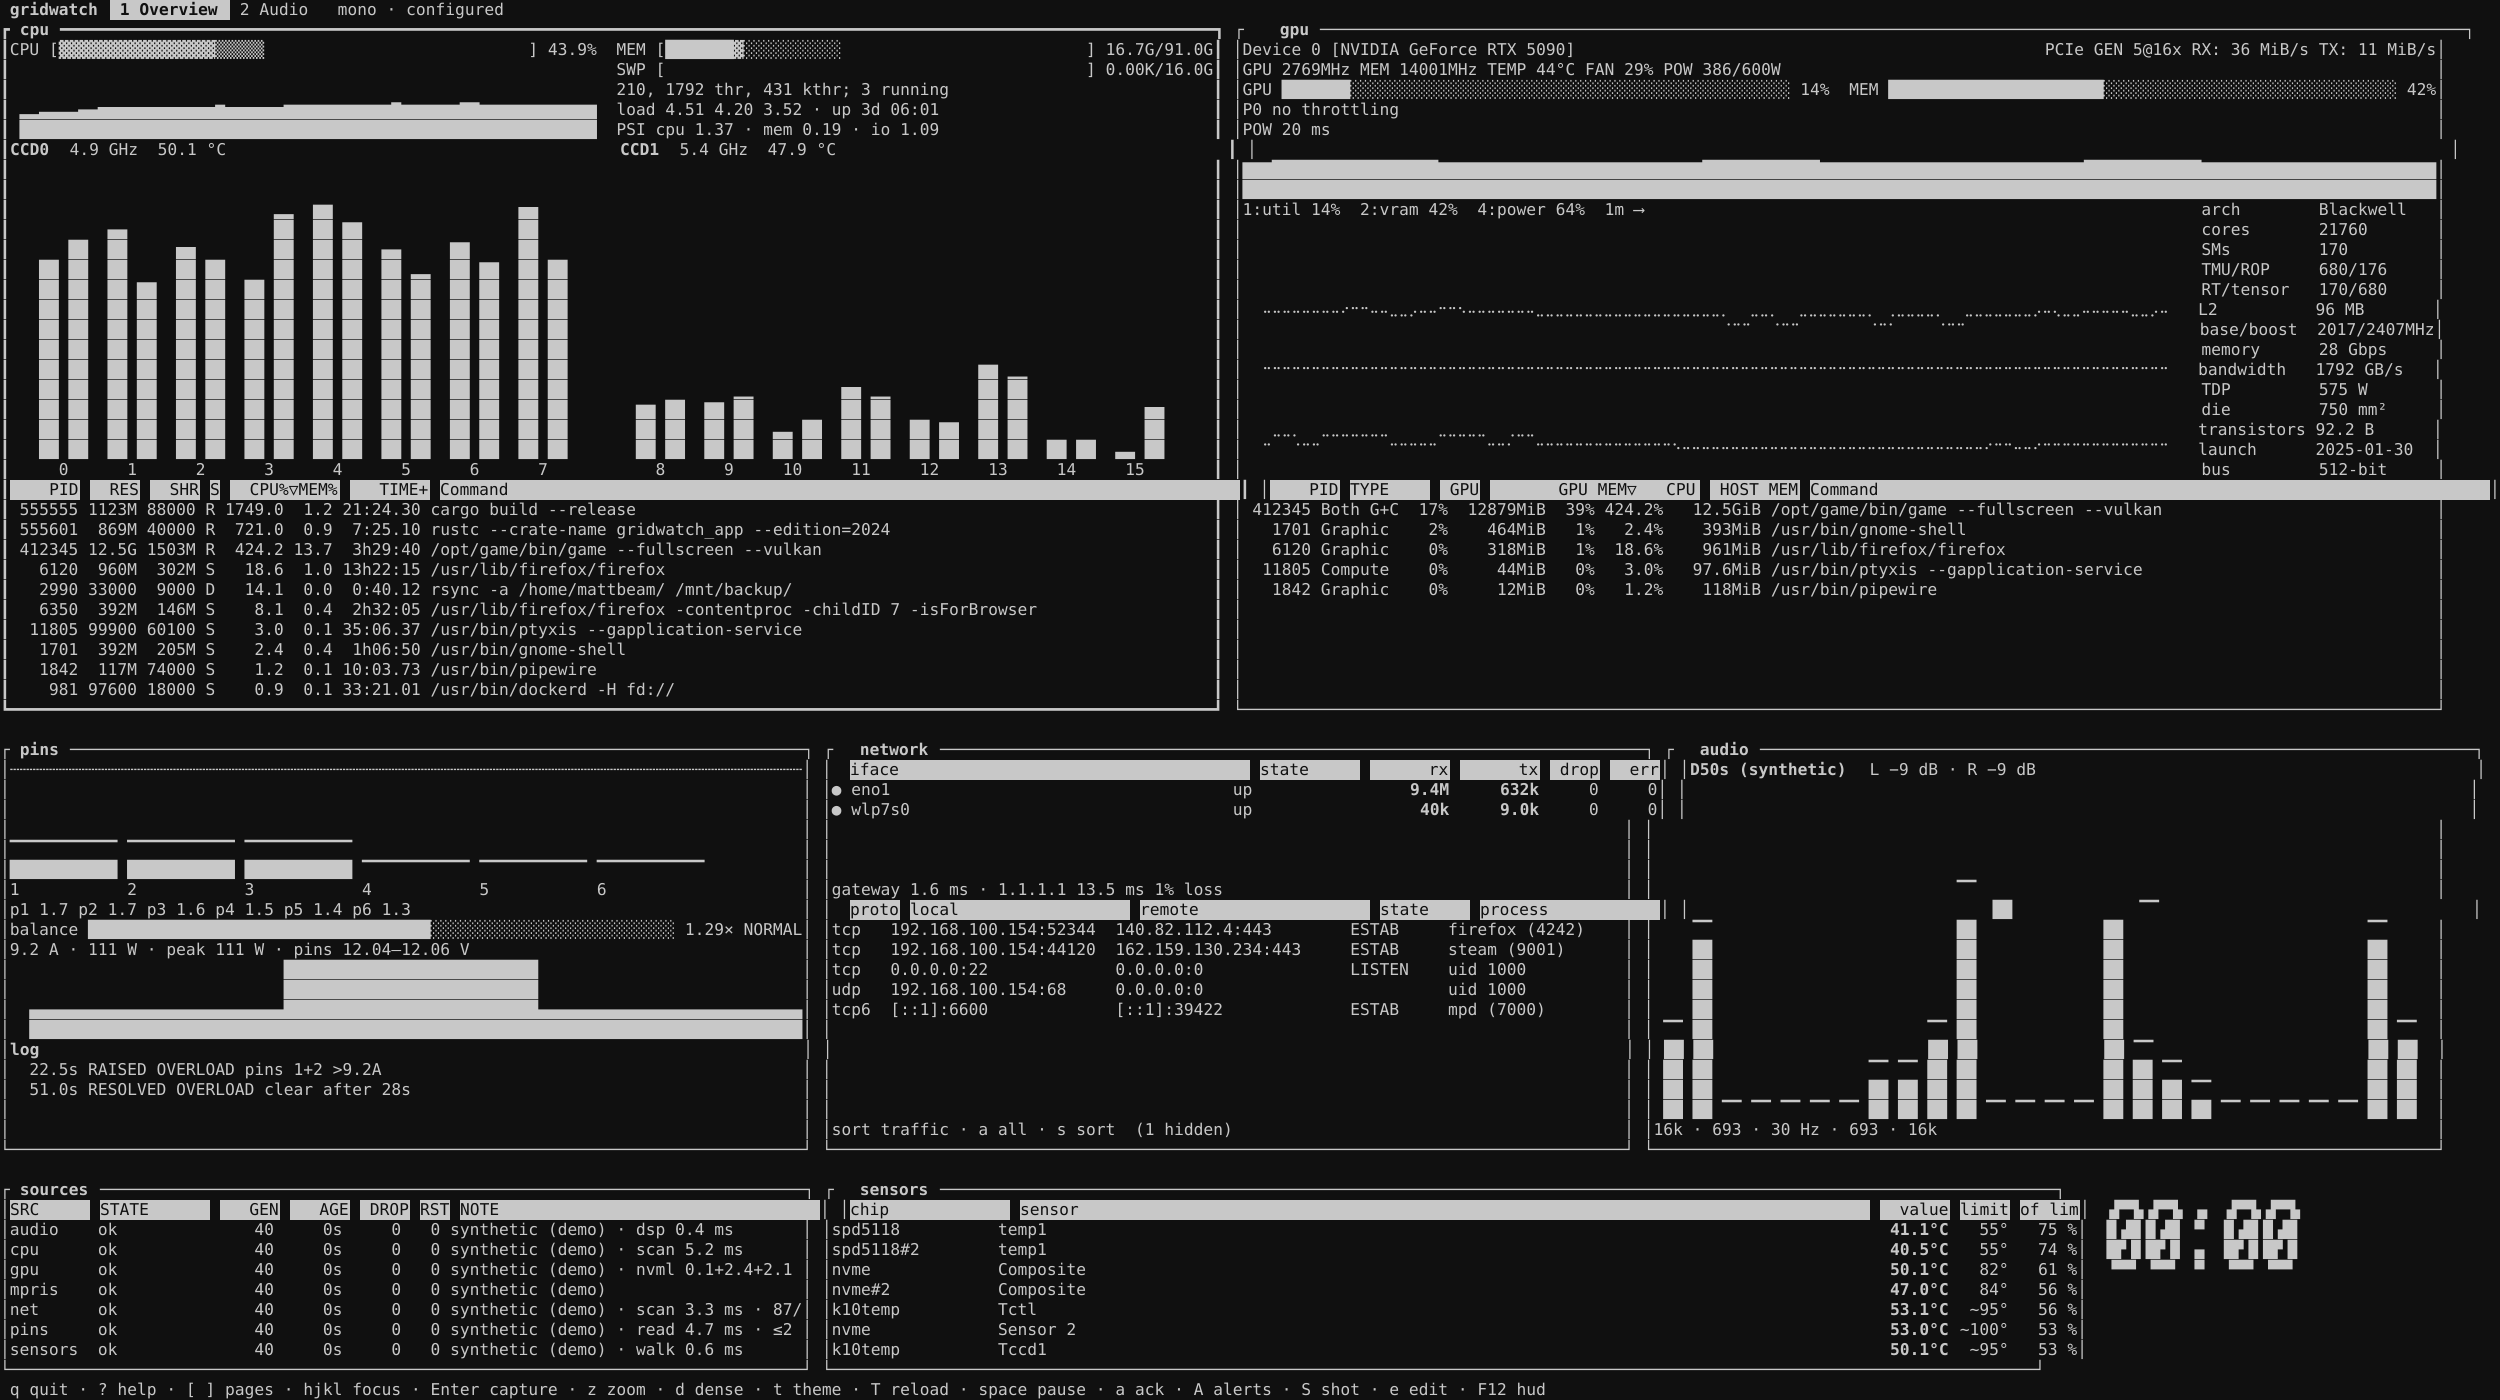
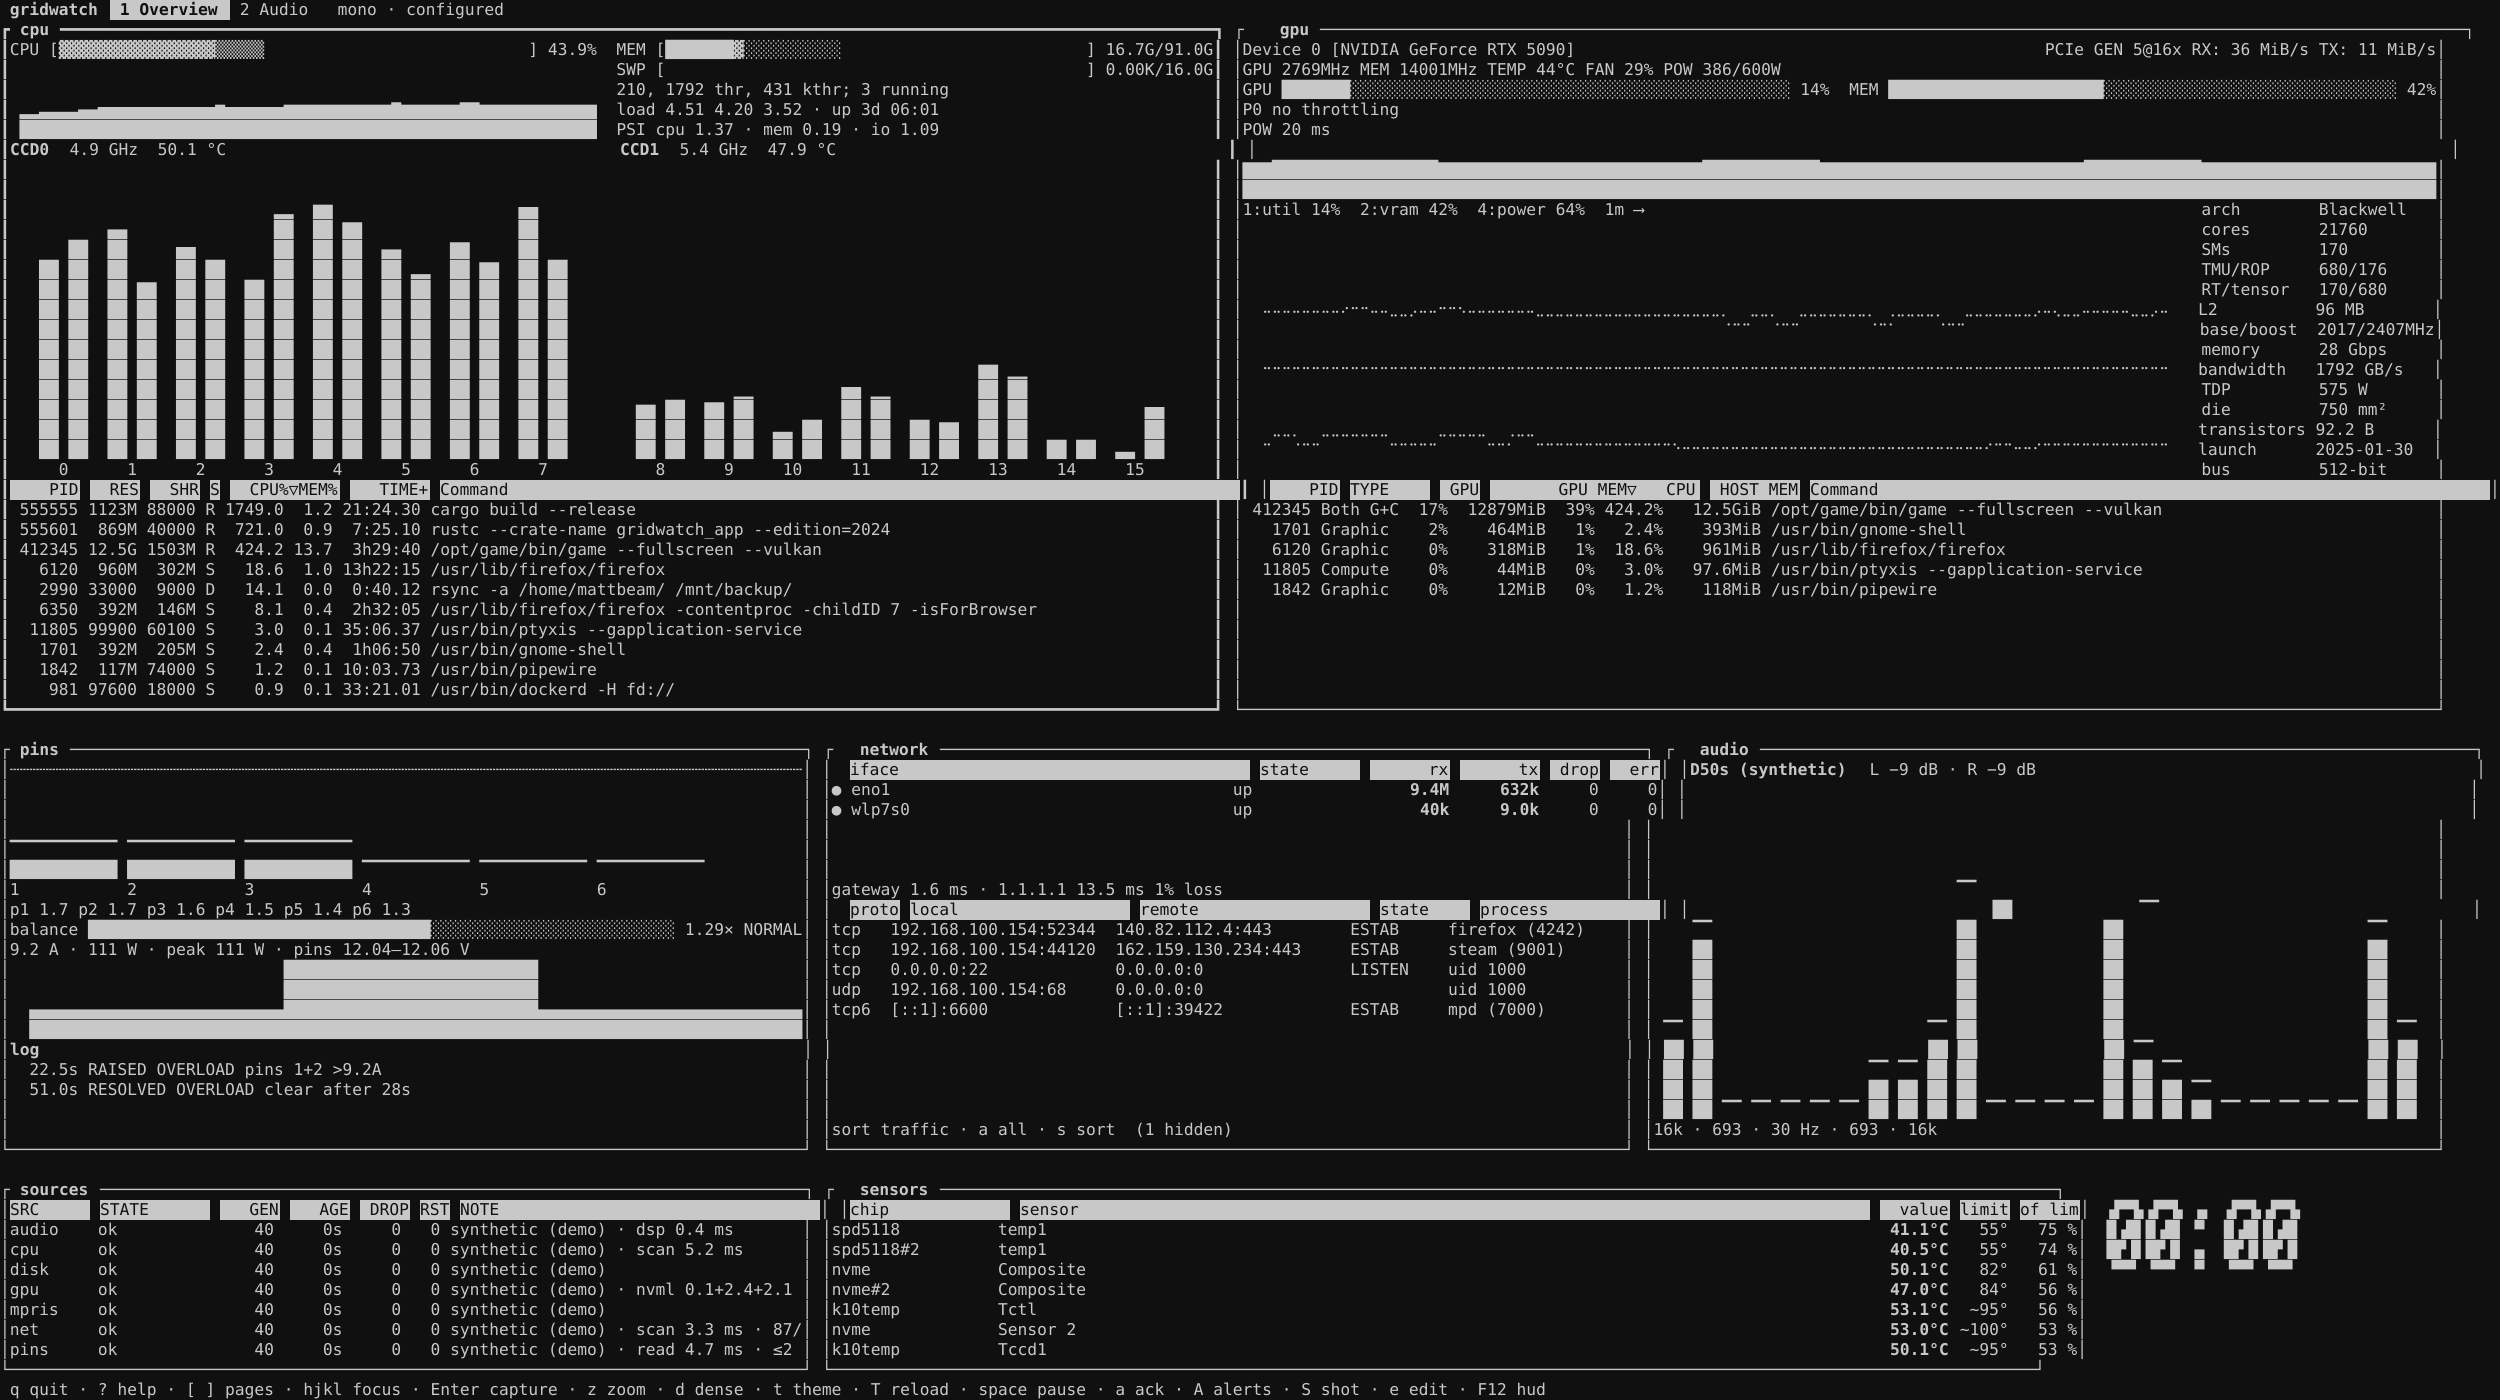
<svg xmlns="http://www.w3.org/2000/svg" width="2000" height="1120" viewBox="0 0 2000 1120" font-family="DejaVu Sans Mono, Menlo, Consolas, monospace" font-size="13">
  <rect width="2000" height="1120" fill="#101010" />
  <rect x="88" y="0" width="96" height="16" fill="#c8c8c8" />
  <rect x="8" y="384" width="56" height="16" fill="#c8c8c8" />
  <rect x="72" y="384" width="40" height="16" fill="#c8c8c8" />
  <rect x="120" y="384" width="40" height="16" fill="#c8c8c8" />
  <rect x="168" y="384" width="8" height="16" fill="#c8c8c8" />
  <rect x="184" y="384" width="88" height="16" fill="#c8c8c8" />
  <rect x="280" y="384" width="64" height="16" fill="#c8c8c8" />
  <rect x="352" y="384" width="640" height="16" fill="#c8c8c8" />
  <rect x="1016" y="384" width="56" height="16" fill="#c8c8c8" />
  <rect x="1080" y="384" width="64" height="16" fill="#c8c8c8" />
  <rect x="1152" y="384" width="32" height="16" fill="#c8c8c8" />
  <rect x="1192" y="384" width="168" height="16" fill="#c8c8c8" />
  <rect x="1368" y="384" width="72" height="16" fill="#c8c8c8" />
  <rect x="1448" y="384" width="544" height="16" fill="#c8c8c8" />
  <rect x="680" y="608" width="320" height="16" fill="#c8c8c8" />
  <rect x="1008" y="608" width="80" height="16" fill="#c8c8c8" />
  <rect x="1096" y="608" width="64" height="16" fill="#c8c8c8" />
  <rect x="1168" y="608" width="64" height="16" fill="#c8c8c8" />
  <rect x="1240" y="608" width="40" height="16" fill="#c8c8c8" />
  <rect x="1288" y="608" width="40" height="16" fill="#c8c8c8" />
  <rect x="680" y="720" width="40" height="16" fill="#c8c8c8" />
  <rect x="728" y="720" width="176" height="16" fill="#c8c8c8" />
  <rect x="912" y="720" width="184" height="16" fill="#c8c8c8" />
  <rect x="1104" y="720" width="72" height="16" fill="#c8c8c8" />
  <rect x="1184" y="720" width="144" height="16" fill="#c8c8c8" />
  <rect x="8" y="960" width="64" height="16" fill="#c8c8c8" />
  <rect x="80" y="960" width="88" height="16" fill="#c8c8c8" />
  <rect x="176" y="960" width="48" height="16" fill="#c8c8c8" />
  <rect x="232" y="960" width="48" height="16" fill="#c8c8c8" />
  <rect x="288" y="960" width="40" height="16" fill="#c8c8c8" />
  <rect x="336" y="960" width="24" height="16" fill="#c8c8c8" />
  <rect x="368" y="960" width="288" height="16" fill="#c8c8c8" />
  <rect x="680" y="960" width="128" height="16" fill="#c8c8c8" />
  <rect x="816" y="960" width="680" height="16" fill="#c8c8c8" />
  <rect x="1504" y="960" width="56" height="16" fill="#c8c8c8" />
  <rect x="1568" y="960" width="40" height="16" fill="#c8c8c8" />
  <rect x="1616" y="960" width="48" height="16" fill="#c8c8c8" />
  <text x="0" y="12" fill="#c8c8c8" font-weight="bold" textLength="88" lengthAdjust="spacingAndGlyphs" xml:space="preserve"> gridwatch </text>
  <text x="88" y="12" fill="#101010" font-weight="bold" textLength="96" lengthAdjust="spacingAndGlyphs" xml:space="preserve"> 1 Overview </text>
  <text x="184" y="12" fill="#c8c8c8" textLength="1816" lengthAdjust="spacingAndGlyphs" xml:space="preserve"> 2 Audio   mono · configured                                                                                                                                                                                                       </text>
  <text x="0" y="28" fill="#c8c8c8" textLength="8" lengthAdjust="spacingAndGlyphs" xml:space="preserve">┏</text>
  <text x="8" y="28" fill="#c8c8c8" font-weight="bold" textLength="40" lengthAdjust="spacingAndGlyphs" xml:space="preserve"> cpu </text>
  <text x="48" y="28" fill="#c8c8c8" textLength="968" lengthAdjust="spacingAndGlyphs" xml:space="preserve">━━━━━━━━━━━━━━━━━━━━━━━━━━━━━━━━━━━━━━━━━━━━━━━━━━━━━━━━━━━━━━━━━━━━━━━━━━━━━━━━━━━━━━━━━━━━━━━━━━━━━━━━━━━━━━━━━━━━━━┓ ┌</text>
  <text x="1016" y="28" fill="#c8c8c8" font-weight="bold" textLength="40" lengthAdjust="spacingAndGlyphs" xml:space="preserve"> gpu </text>
  <text x="1056" y="28" fill="#c8c8c8" textLength="944" lengthAdjust="spacingAndGlyphs" xml:space="preserve">─────────────────────────────────────────────────────────────────────────────────────────────────────────────────────┐</text>
  <text x="0" y="44" fill="#c8c8c8" textLength="2000" lengthAdjust="spacingAndGlyphs" xml:space="preserve">┃CPU [▓▓▓▓▓▓▓▓▓▓▓▓▓▓▓▓▒▒▒▒▒                           ] 43.9%  MEM [███████▓░░░░░░░░░░                         ] 16.7G/91.0G┃ │Device 0 [NVIDIA GeForce RTX 5090]                                                PCIe GEN 5@16x RX: 36 MiB/s TX: 11 MiB/s│</text>
  <text x="0" y="60" fill="#c8c8c8" textLength="2000" lengthAdjust="spacingAndGlyphs" xml:space="preserve">┃                                                              SWP [                                           ] 0.00K/16.0G┃ │GPU 2769MHz MEM 14001MHz TEMP 44°C FAN 29% POW 386/600W                                                                   │</text>
  <text x="0" y="76" fill="#c8c8c8" textLength="2000" lengthAdjust="spacingAndGlyphs" xml:space="preserve">┃                                                              210, 1792 thr, 431 kthr; 3 running                           ┃ │GPU ███████░░░░░░░░░░░░░░░░░░░░░░░░░░░░░░░░░░░░░░░░░░░░░ 14%  MEM ██████████████████████░░░░░░░░░░░░░░░░░░░░░░░░░░░░░░ 42%│</text>
  <text x="0" y="92" fill="#c8c8c8" textLength="2000" lengthAdjust="spacingAndGlyphs" xml:space="preserve">┃ ▂▂▃▃▃▃▄▄▅▅▅▅▅▅▅▅▅▅▅▅▆▅▅▅▅▅▅▆▆▆▆▆▆▆▆▆▆▆▇▆▆▆▆▆▆▇▇▆▆▆▆▆▆▆▆▆▆▆▆  load 4.51 4.20 3.52 · up 3d 06:01                            ┃ │P0 no throttling                                                                                                          │</text>
  <text x="0" y="108" fill="#c8c8c8" textLength="2000" lengthAdjust="spacingAndGlyphs" xml:space="preserve">┃ ███████████████████████████████████████████████████████████  PSI cpu 1.37 · mem 0.19 · io 1.09                            ┃ │POW 20 ms                                                                                                                 │</text>
  <text x="0" y="124" fill="#c8c8c8" textLength="8" lengthAdjust="spacingAndGlyphs" xml:space="preserve">┃</text>
  <text x="8" y="124" fill="#c8c8c8" font-weight="bold" textLength="32" lengthAdjust="spacingAndGlyphs" xml:space="preserve">CCD0</text>
  <text x="40" y="124" fill="#c8c8c8" textLength="456" lengthAdjust="spacingAndGlyphs" xml:space="preserve">  4.9 GHz  50.1 °C                                       </text>
  <text x="496" y="124" fill="#c8c8c8" font-weight="bold" textLength="32" lengthAdjust="spacingAndGlyphs" xml:space="preserve">CCD1</text>
  <text x="528" y="124" fill="#c8c8c8" textLength="1472" lengthAdjust="spacingAndGlyphs" xml:space="preserve">  5.4 GHz  47.9 °C                                        ┃ │                                                                                                                          │</text>
  <text x="0" y="140" fill="#c8c8c8" textLength="2000" lengthAdjust="spacingAndGlyphs" xml:space="preserve">┃                                                                                                                           ┃ │▇▇▇█████████████████▇▇▇▇▇▇▇▇▇▇▇▇▇▇▇▇▇▇▇▇▇▇▇▇▇▇▇████████████▇▇▇▇▇▇▇▇▇▇▇▇▇▇▇▇▇▇▇▇▇▇▇▇▇▇▇████████████▇▇▇▇▇▇▇▇▇▇▇▇▇▇▇▇▇▇▇▇▇▇▇▇│</text>
  <text x="0" y="156" fill="#c8c8c8" textLength="2000" lengthAdjust="spacingAndGlyphs" xml:space="preserve">┃                                                                                                                           ┃ │██████████████████████████████████████████████████████████████████████████████████████████████████████████████████████████│</text>
  <text x="0" y="172" fill="#c8c8c8" textLength="2000" lengthAdjust="spacingAndGlyphs" xml:space="preserve">┃                           ▂▂  ▆▆                   ▅▅                                                                     ┃ │1:util 14%  2:vram 42%  4:power 64%  1m ⟶                                                         arch        Blackwell   │</text>
  <text x="0" y="188" fill="#c8c8c8" textLength="2000" lengthAdjust="spacingAndGlyphs" xml:space="preserve">┃          ▄▄               ██  ██ ▇▇                ██                                                                     ┃ │                                                                                                  cores       21760       │</text>
  <text x="0" y="204" fill="#c8c8c8" textLength="2000" lengthAdjust="spacingAndGlyphs" xml:space="preserve">┃      ██  ██     ▅▅        ██  ██ ██  ▄▄     ▇▇     ██                                                                     ┃ │                                                                                                  SMs         170         │</text>
  <text x="0" y="220" fill="#c8c8c8" textLength="2000" lengthAdjust="spacingAndGlyphs" xml:space="preserve">┃   ██ ██  ██     ██ ██     ██  ██ ██  ██ ▂▂  ██ ▇▇  ██ ██                                                                  ┃ │                                                                                                  TMU/ROP     680/176     │</text>
  <text x="0" y="236" fill="#c8c8c8" textLength="2000" lengthAdjust="spacingAndGlyphs" xml:space="preserve">┃   ██ ██  ██ ▇▇  ██ ██  ██ ██  ██ ██  ██ ██  ██ ██  ██ ██                                                                  ┃ │                                                                                                  RT/tensor   170/680     │</text>
  <text x="0" y="252" fill="#c8c8c8" textLength="2000" lengthAdjust="spacingAndGlyphs" xml:space="preserve">┃   ██ ██  ██ ██  ██ ██  ██ ██  ██ ██  ██ ██  ██ ██  ██ ██                                                                  ┃ │  ⠤⠤⠤⠤⠤⠤⠤⠤⠔⠒⠒⠤⠤⣀⣀⡠⠤⠤⠒⠒⠢⠤⠤⠤⠤⠤⠤⠤⣀⣀⣀⣀⣀⣀⣀⣀⣀⣀⣀⣀⣀⣀⣀⣀⣀⣀⣀⡀  ⣀⣀⡀  ⣀⣀⣀⣀⣀⣀⣀⡀ ⢀⣀⣀⣀⣀⡀  ⣀⣀⣀⣀⣀⣀⣀⡠⠤⢄⣀⣀⠤⠤⠤⠤⠤⣀⣀⡠⠤   L2          96 MB       │</text>
  <text x="0" y="268" fill="#c8c8c8" textLength="2000" lengthAdjust="spacingAndGlyphs" xml:space="preserve">┃   ██ ██  ██ ██  ██ ██  ██ ██  ██ ██  ██ ██  ██ ██  ██ ██                                                                  ┃ │                                                 ⠈⠉⠉  ⠈⠉⠉       ⠈⠉⠁    ⠈⠉⠉                        base/boost  2017/2407MHz│</text>
  <text x="0" y="284" fill="#c8c8c8" textLength="2000" lengthAdjust="spacingAndGlyphs" xml:space="preserve">┃   ██ ██  ██ ██  ██ ██  ██ ██  ██ ██  ██ ██  ██ ██  ██ ██                                                                  ┃ │                                                                                                  memory      28 Gbps     │</text>
  <text x="0" y="300" fill="#c8c8c8" textLength="2000" lengthAdjust="spacingAndGlyphs" xml:space="preserve">┃   ██ ██  ██ ██  ██ ██  ██ ██  ██ ██  ██ ██  ██ ██  ██ ██                                          ▆▆ ▁▁                   ┃ │  ⠒⠒⠒⠒⠒⠒⠒⠒⠒⠒⠒⠒⠒⠒⠒⠒⠒⠒⠒⠒⠒⠒⠒⠒⠒⠒⠒⠒⠒⠒⠒⠒⠒⠒⠒⠒⠒⠒⠒⠒⠒⠒⠒⠒⠒⠒⠒⠒⠒⠒⠒⠒⠒⠒⠒⠒⠒⠒⠒⠒⠒⠒⠒⠒⠒⠒⠒⠒⠒⠒⠒⠒⠒⠒⠒⠒⠒⠒⠒⠒⠒⠒⠒⠒⠒⠒⠒⠒⠒⠒⠒⠒⠒   bandwidth   1792 GB/s   │</text>
  <text x="0" y="316" fill="#c8c8c8" textLength="2000" lengthAdjust="spacingAndGlyphs" xml:space="preserve">┃   ██ ██  ██ ██  ██ ██  ██ ██  ██ ██  ██ ██  ██ ██  ██ ██                 ▁▁         ▅▅ ▁▁         ██ ██                   ┃ │                                                                                                  TDP         575 W       │</text>
  <text x="0" y="332" fill="#c8c8c8" textLength="2000" lengthAdjust="spacingAndGlyphs" xml:space="preserve">┃   ██ ██  ██ ██  ██ ██  ██ ██  ██ ██  ██ ██  ██ ██  ██ ██       ▆▆ ██  ▇▇ ██         ██ ██         ██ ██            ▅▅     ┃ │                                                                                                  die         750 mm²     │</text>
  <text x="0" y="348" fill="#c8c8c8" textLength="2000" lengthAdjust="spacingAndGlyphs" xml:space="preserve">┃   ██ ██  ██ ██  ██ ██  ██ ██  ██ ██  ██ ██  ██ ██  ██ ██       ██ ██  ██ ██  ▃▃ ██  ██ ██  ██ ▇▇  ██ ██            ██     ┃ │   ⣀⣀⡀  ⣀⣀⣀⣀⣀⣀⣀     ⣀⣀⣀⣀⣀  ⢀⣀⣀                                                                    transistors 92.2 B      │</text>
  <text x="0" y="364" fill="#c8c8c8" textLength="2000" lengthAdjust="spacingAndGlyphs" xml:space="preserve">┃   ██ ██  ██ ██  ██ ██  ██ ██  ██ ██  ██ ██  ██ ██  ██ ██       ██ ██  ██ ██  ██ ██  ██ ██  ██ ██  ██ ██  ██ ██  ▃▃ ██     ┃ │  ⠉  ⠈⠉⠉       ⠉⠉⠉⠉⠉     ⠉⠉⠁  ⠉⠉⠉⠉⠉⠉⠉⠉⠉⠉⠉⠉⠉⠉⠑⠒⠒⠒⠒⠒⠒⠒⠒⠒⠒⠒⠒⠒⠒⠒⠒⠒⠒⠒⠒⠒⠒⠒⠒⠒⠒⠒⠒⠒⠒⠒⠊⠉⠉⠒⠒⠊⠉⠉⠉⠉⠉⠉⠉⠉⠉⠉⠉⠉⠉   launch      2025-01-30  │</text>
  <text x="0" y="380" fill="#c8c8c8" textLength="2000" lengthAdjust="spacingAndGlyphs" xml:space="preserve">┃     0      1      2      3      4      5      6      7           8      9     10     11     12     13     14     15       ┃ │                                                                                                  bus         512-bit     │</text>
  <text x="0" y="396" fill="#c8c8c8" textLength="8" lengthAdjust="spacingAndGlyphs" xml:space="preserve">┃</text>
  <text x="8" y="396" fill="#101010" textLength="56" lengthAdjust="spacingAndGlyphs" xml:space="preserve">    PID</text>
  <text x="72" y="396" fill="#101010" textLength="40" lengthAdjust="spacingAndGlyphs" xml:space="preserve">  RES</text>
  <text x="120" y="396" fill="#101010" textLength="40" lengthAdjust="spacingAndGlyphs" xml:space="preserve">  SHR</text>
  <text x="168" y="396" fill="#101010" textLength="8" lengthAdjust="spacingAndGlyphs" xml:space="preserve">S</text>
  <text x="184" y="396" fill="#101010" textLength="88" lengthAdjust="spacingAndGlyphs" xml:space="preserve">  CPU%▽MEM%</text>
  <text x="280" y="396" fill="#101010" textLength="64" lengthAdjust="spacingAndGlyphs" xml:space="preserve">   TIME+</text>
  <text x="352" y="396" fill="#101010" textLength="640" lengthAdjust="spacingAndGlyphs" xml:space="preserve">Command                                                                         </text>
  <text x="992" y="396" fill="#c8c8c8" textLength="24" lengthAdjust="spacingAndGlyphs" xml:space="preserve">┃ │</text>
  <text x="1016" y="396" fill="#101010" textLength="56" lengthAdjust="spacingAndGlyphs" xml:space="preserve">    PID</text>
  <text x="1080" y="396" fill="#101010" textLength="64" lengthAdjust="spacingAndGlyphs" xml:space="preserve">TYPE    </text>
  <text x="1152" y="396" fill="#101010" textLength="32" lengthAdjust="spacingAndGlyphs" xml:space="preserve"> GPU</text>
  <text x="1192" y="396" fill="#101010" textLength="168" lengthAdjust="spacingAndGlyphs" xml:space="preserve">       GPU MEM▽   CPU</text>
  <text x="1368" y="396" fill="#101010" textLength="72" lengthAdjust="spacingAndGlyphs" xml:space="preserve"> HOST MEM</text>
  <text x="1448" y="396" fill="#101010" textLength="544" lengthAdjust="spacingAndGlyphs" xml:space="preserve">Command                                                             </text>
  <text x="1992" y="396" fill="#c8c8c8" textLength="8" lengthAdjust="spacingAndGlyphs" xml:space="preserve">│</text>
  <text x="0" y="412" fill="#c8c8c8" textLength="2000" lengthAdjust="spacingAndGlyphs" xml:space="preserve">┃ 555555 1123M 88000 R 1749.0  1.2 21:24.30 cargo build --release                                                           ┃ │ 412345 Both G+C  17%  12879MiB  39% 424.2%   12.5GiB /opt/game/bin/game --fullscreen --vulkan                            │</text>
  <text x="0" y="428" fill="#c8c8c8" textLength="2000" lengthAdjust="spacingAndGlyphs" xml:space="preserve">┃ 555601  869M 40000 R  721.0  0.9  7:25.10 rustc --crate-name gridwatch_app --edition=2024                                 ┃ │   1701 Graphic    2%    464MiB   1%   2.4%    393MiB /usr/bin/gnome-shell                                                │</text>
  <text x="0" y="444" fill="#c8c8c8" textLength="2000" lengthAdjust="spacingAndGlyphs" xml:space="preserve">┃ 412345 12.5G 1503M R  424.2 13.7  3h29:40 /opt/game/bin/game --fullscreen --vulkan                                        ┃ │   6120 Graphic    0%    318MiB   1%  18.6%    961MiB /usr/lib/firefox/firefox                                            │</text>
  <text x="0" y="460" fill="#c8c8c8" textLength="2000" lengthAdjust="spacingAndGlyphs" xml:space="preserve">┃   6120  960M  302M S   18.6  1.0 13h22:15 /usr/lib/firefox/firefox                                                        ┃ │  11805 Compute    0%     44MiB   0%   3.0%   97.6MiB /usr/bin/ptyxis --gapplication-service                              │</text>
  <text x="0" y="476" fill="#c8c8c8" textLength="2000" lengthAdjust="spacingAndGlyphs" xml:space="preserve">┃   2990 33000  9000 D   14.1  0.0  0:40.12 rsync -a /home/mattbeam/ /mnt/backup/                                           ┃ │   1842 Graphic    0%     12MiB   0%   1.2%    118MiB /usr/bin/pipewire                                                   │</text>
  <text x="0" y="492" fill="#c8c8c8" textLength="2000" lengthAdjust="spacingAndGlyphs" xml:space="preserve">┃   6350  392M  146M S    8.1  0.4  2h32:05 /usr/lib/firefox/firefox -contentproc -childID 7 -isForBrowser                  ┃ │                                                                                                                          │</text>
  <text x="0" y="508" fill="#c8c8c8" textLength="2000" lengthAdjust="spacingAndGlyphs" xml:space="preserve">┃  11805 99900 60100 S    3.0  0.1 35:06.37 /usr/bin/ptyxis --gapplication-service                                          ┃ │                                                                                                                          │</text>
  <text x="0" y="524" fill="#c8c8c8" textLength="2000" lengthAdjust="spacingAndGlyphs" xml:space="preserve">┃   1701  392M  205M S    2.4  0.4  1h06:50 /usr/bin/gnome-shell                                                            ┃ │                                                                                                                          │</text>
  <text x="0" y="540" fill="#c8c8c8" textLength="2000" lengthAdjust="spacingAndGlyphs" xml:space="preserve">┃   1842  117M 74000 S    1.2  0.1 10:03.73 /usr/bin/pipewire                                                               ┃ │                                                                                                                          │</text>
  <text x="0" y="556" fill="#c8c8c8" textLength="2000" lengthAdjust="spacingAndGlyphs" xml:space="preserve">┃    981 97600 18000 S    0.9  0.1 33:21.01 /usr/bin/dockerd -H fd://                                                       ┃ │                                                                                                                          │</text>
  <text x="0" y="572" fill="#c8c8c8" textLength="2000" lengthAdjust="spacingAndGlyphs" xml:space="preserve">┗━━━━━━━━━━━━━━━━━━━━━━━━━━━━━━━━━━━━━━━━━━━━━━━━━━━━━━━━━━━━━━━━━━━━━━━━━━━━━━━━━━━━━━━━━━━━━━━━━━━━━━━━━━━━━━━━━━━━━━━━━━━┛ └──────────────────────────────────────────────────────────────────────────────────────────────────────────────────────────┘</text>
  <text x="0" y="604" fill="#c8c8c8" textLength="8" lengthAdjust="spacingAndGlyphs" xml:space="preserve">┌</text>
  <text x="8" y="604" fill="#c8c8c8" font-weight="bold" textLength="48" lengthAdjust="spacingAndGlyphs" xml:space="preserve"> pins </text>
  <text x="56" y="604" fill="#c8c8c8" textLength="624" lengthAdjust="spacingAndGlyphs" xml:space="preserve">───────────────────────────────────────────────────────────────────────────┐ ┌</text>
  <text x="680" y="604" fill="#c8c8c8" font-weight="bold" textLength="72" lengthAdjust="spacingAndGlyphs" xml:space="preserve"> network </text>
  <text x="752" y="604" fill="#c8c8c8" textLength="600" lengthAdjust="spacingAndGlyphs" xml:space="preserve">────────────────────────────────────────────────────────────────────────┐ ┌</text>
  <text x="1352" y="604" fill="#c8c8c8" font-weight="bold" textLength="56" lengthAdjust="spacingAndGlyphs" xml:space="preserve"> audio </text>
  <text x="1408" y="604" fill="#c8c8c8" textLength="592" lengthAdjust="spacingAndGlyphs" xml:space="preserve">─────────────────────────────────────────────────────────────────────────┐</text>
  <text x="0" y="620" fill="#c8c8c8" textLength="680" lengthAdjust="spacingAndGlyphs" xml:space="preserve">│┄┄┄┄┄┄┄┄┄┄┄┄┄┄┄┄┄┄┄┄┄┄┄┄┄┄┄┄┄┄┄┄┄┄┄┄┄┄┄┄┄┄┄┄┄┄┄┄┄┄┄┄┄┄┄┄┄┄┄┄┄┄┄┄┄┄┄┄┄┄┄┄┄┄┄┄┄┄┄┄┄│ │</text>
  <text x="680" y="620" fill="#101010" textLength="320" lengthAdjust="spacingAndGlyphs" xml:space="preserve">iface                                   </text>
  <text x="1008" y="620" fill="#101010" textLength="80" lengthAdjust="spacingAndGlyphs" xml:space="preserve">state     </text>
  <text x="1096" y="620" fill="#101010" textLength="64" lengthAdjust="spacingAndGlyphs" xml:space="preserve">      rx</text>
  <text x="1168" y="620" fill="#101010" textLength="64" lengthAdjust="spacingAndGlyphs" xml:space="preserve">      tx</text>
  <text x="1240" y="620" fill="#101010" textLength="40" lengthAdjust="spacingAndGlyphs" xml:space="preserve"> drop</text>
  <text x="1288" y="620" fill="#101010" textLength="40" lengthAdjust="spacingAndGlyphs" xml:space="preserve">  err</text>
  <text x="1328" y="620" fill="#c8c8c8" textLength="24" lengthAdjust="spacingAndGlyphs" xml:space="preserve">│ │</text>
  <text x="1352" y="620" fill="#c8c8c8" font-weight="bold" textLength="128" lengthAdjust="spacingAndGlyphs" xml:space="preserve">D50s (synthetic)</text>
  <text x="1480" y="620" fill="#c8c8c8" textLength="520" lengthAdjust="spacingAndGlyphs" xml:space="preserve">  L −9 dB · R −9 dB                                             │</text>
  <text x="0" y="636" fill="#c8c8c8" textLength="1128" lengthAdjust="spacingAndGlyphs" xml:space="preserve">│                                                                                 │ │● eno1                                   up             </text>
  <text x="1128" y="636" fill="#c8c8c8" font-weight="bold" textLength="32" lengthAdjust="spacingAndGlyphs" xml:space="preserve">9.4M</text>
  <text x="1200" y="636" fill="#c8c8c8" font-weight="bold" textLength="32" lengthAdjust="spacingAndGlyphs" xml:space="preserve">632k</text>
  <text x="1232" y="636" fill="#c8c8c8" textLength="768" lengthAdjust="spacingAndGlyphs" xml:space="preserve">     0     0│ │                                                                                │</text>
  <text x="0" y="652" fill="#c8c8c8" textLength="1136" lengthAdjust="spacingAndGlyphs" xml:space="preserve">│                                                                                 │ │● wlp7s0                                 up              </text>
  <text x="1136" y="652" fill="#c8c8c8" font-weight="bold" textLength="24" lengthAdjust="spacingAndGlyphs" xml:space="preserve">40k</text>
  <text x="1200" y="652" fill="#c8c8c8" font-weight="bold" textLength="32" lengthAdjust="spacingAndGlyphs" xml:space="preserve">9.0k</text>
  <text x="1232" y="652" fill="#c8c8c8" textLength="768" lengthAdjust="spacingAndGlyphs" xml:space="preserve">     0     0│ │                                                                                │</text>
  <text x="0" y="668" fill="#c8c8c8" textLength="2000" lengthAdjust="spacingAndGlyphs" xml:space="preserve">│                                                                                 │ │                                                                                 │ │                                                                                │</text>
  <text x="0" y="684" fill="#c8c8c8" textLength="2000" lengthAdjust="spacingAndGlyphs" xml:space="preserve">│▔▔▔▔▔▔▔▔▔▔▔ ▔▔▔▔▔▔▔▔▔▔▔ ▔▔▔▔▔▔▔▔▔▔▔                                              │ │                                                                                 │ │                                                                                │</text>
  <text x="0" y="700" fill="#c8c8c8" textLength="2000" lengthAdjust="spacingAndGlyphs" xml:space="preserve">│███████████ ███████████ ███████████ ▔▔▔▔▔▔▔▔▔▔▔ ▔▔▔▔▔▔▔▔▔▔▔ ▔▔▔▔▔▔▔▔▔▔▔          │ │                                                                                 │ │                                                                                │</text>
  <text x="0" y="716" fill="#c8c8c8" textLength="2000" lengthAdjust="spacingAndGlyphs" xml:space="preserve">│1           2           3           4           5           6                    │ │gateway 1.6 ms · 1.1.1.1 13.5 ms 1% loss                                         │ │                               ▔▔                                               │</text>
  <text x="0" y="732" fill="#c8c8c8" textLength="680" lengthAdjust="spacingAndGlyphs" xml:space="preserve">│p1 1.7 p2 1.7 p3 1.6 p4 1.5 p5 1.4 p6 1.3                                        │ │</text>
  <text x="680" y="732" fill="#101010" textLength="40" lengthAdjust="spacingAndGlyphs" xml:space="preserve">proto</text>
  <text x="728" y="732" fill="#101010" textLength="176" lengthAdjust="spacingAndGlyphs" xml:space="preserve">local                 </text>
  <text x="912" y="732" fill="#101010" textLength="184" lengthAdjust="spacingAndGlyphs" xml:space="preserve">remote                 </text>
  <text x="1104" y="732" fill="#101010" textLength="72" lengthAdjust="spacingAndGlyphs" xml:space="preserve">state    </text>
  <text x="1184" y="732" fill="#101010" textLength="144" lengthAdjust="spacingAndGlyphs" xml:space="preserve">process           </text>
  <text x="1328" y="732" fill="#c8c8c8" textLength="672" lengthAdjust="spacingAndGlyphs" xml:space="preserve">│ │                               ██             ▔▔                                │</text>
  <text x="0" y="748" fill="#c8c8c8" textLength="2000" lengthAdjust="spacingAndGlyphs" xml:space="preserve">│balance ███████████████████████████████████░░░░░░░░░░░░░░░░░░░░░░░░░ 1.29× NORMAL│ │tcp   192.168.100.154:52344  140.82.112.4:443        ESTAB     firefox (4242)    │ │    ▔▔                         ██             ██                         ▔▔     │</text>
  <text x="0" y="764" fill="#c8c8c8" textLength="2000" lengthAdjust="spacingAndGlyphs" xml:space="preserve">│9.2 A · 111 W · peak 111 W · pins 12.04–12.06 V                                  │ │tcp   192.168.100.154:44120  162.159.130.234:443     ESTAB     steam (9001)      │ │    ██                         ██             ██                         ██     │</text>
  <text x="0" y="780" fill="#c8c8c8" textLength="2000" lengthAdjust="spacingAndGlyphs" xml:space="preserve">│                            ██████████████████████████                           │ │tcp   0.0.0.0:22             0.0.0.0:0               LISTEN    uid 1000          │ │    ██                         ██             ██                         ██     │</text>
  <text x="0" y="796" fill="#c8c8c8" textLength="2000" lengthAdjust="spacingAndGlyphs" xml:space="preserve">│                            ██████████████████████████                           │ │udp   192.168.100.154:68     0.0.0.0:0                         uid 1000          │ │    ██                         ██             ██                         ██     │</text>
  <text x="0" y="812" fill="#c8c8c8" textLength="2000" lengthAdjust="spacingAndGlyphs" xml:space="preserve">│  ▄▄▄▄▄▄▄▄▄▄▄▄▄▄▄▄▄▄▄▄▄▄▄▄▄▄██████████████████████████▄▄▄▄▄▄▄▄▄▄▄▄▄▄▄▄▄▄▄▄▄▄▄▄▄▄▄│ │tcp6  [::1]:6600             [::1]:39422             ESTAB     mpd (7000)        │ │    ██                         ██             ██                         ██     │</text>
  <text x="0" y="828" fill="#c8c8c8" textLength="2000" lengthAdjust="spacingAndGlyphs" xml:space="preserve">│  ███████████████████████████████████████████████████████████████████████████████│ │                                                                                 │ │ ▔▔ ██                      ▔▔ ██             ██                         ██ ▔▔  │</text>
  <text x="0" y="844" fill="#c8c8c8" textLength="8" lengthAdjust="spacingAndGlyphs" xml:space="preserve">│</text>
  <text x="8" y="844" fill="#c8c8c8" font-weight="bold" textLength="24" lengthAdjust="spacingAndGlyphs" xml:space="preserve">log</text>
  <text x="32" y="844" fill="#c8c8c8" textLength="1968" lengthAdjust="spacingAndGlyphs" xml:space="preserve">                                                                              │ │                                                                                 │ │ ██ ██                      ██ ██             ██ ▔▔                      ██ ██  │</text>
  <text x="0" y="860" fill="#c8c8c8" textLength="2000" lengthAdjust="spacingAndGlyphs" xml:space="preserve">│  22.5s RAISED OVERLOAD pins 1+2 &gt;9.2A                                           │ │                                                                                 │ │ ██ ██                ▔▔ ▔▔ ██ ██             ██ ██ ▔▔                   ██ ██  │</text>
  <text x="0" y="876" fill="#c8c8c8" textLength="2000" lengthAdjust="spacingAndGlyphs" xml:space="preserve">│  51.0s RESOLVED OVERLOAD clear after 28s                                        │ │                                                                                 │ │ ██ ██                ██ ██ ██ ██             ██ ██ ██ ▔▔                ██ ██  │</text>
  <text x="0" y="892" fill="#c8c8c8" textLength="2000" lengthAdjust="spacingAndGlyphs" xml:space="preserve">│                                                                                 │ │                                                                                 │ │ ██ ██ ▔▔ ▔▔ ▔▔ ▔▔ ▔▔ ██ ██ ██ ██ ▔▔ ▔▔ ▔▔ ▔▔ ██ ██ ██ ██ ▔▔ ▔▔ ▔▔ ▔▔ ▔▔ ██ ██  │</text>
  <text x="0" y="908" fill="#c8c8c8" textLength="2000" lengthAdjust="spacingAndGlyphs" xml:space="preserve">│                                                                                 │ │sort traffic · a all · s sort  (1 hidden)                                        │ │16k · 693 · 30 Hz · 693 · 16k                                                   │</text>
  <text x="0" y="924" fill="#c8c8c8" textLength="2000" lengthAdjust="spacingAndGlyphs" xml:space="preserve">└─────────────────────────────────────────────────────────────────────────────────┘ └─────────────────────────────────────────────────────────────────────────────────┘ └────────────────────────────────────────────────────────────────────────────────┘</text>
  <text x="0" y="956" fill="#c8c8c8" textLength="8" lengthAdjust="spacingAndGlyphs" xml:space="preserve">┌</text>
  <text x="8" y="956" fill="#c8c8c8" font-weight="bold" textLength="72" lengthAdjust="spacingAndGlyphs" xml:space="preserve"> sources </text>
  <text x="80" y="956" fill="#c8c8c8" textLength="600" lengthAdjust="spacingAndGlyphs" xml:space="preserve">────────────────────────────────────────────────────────────────────────┐ ┌</text>
  <text x="680" y="956" fill="#c8c8c8" font-weight="bold" textLength="72" lengthAdjust="spacingAndGlyphs" xml:space="preserve"> sensors </text>
  <text x="752" y="956" fill="#c8c8c8" textLength="1248" lengthAdjust="spacingAndGlyphs" xml:space="preserve">──────────────────────────────────────────────────────────────────────────────────────────────────────────────────┐                                         </text>
  <text x="0" y="972" fill="#c8c8c8" textLength="8" lengthAdjust="spacingAndGlyphs" xml:space="preserve">│</text>
  <text x="8" y="972" fill="#101010" textLength="64" lengthAdjust="spacingAndGlyphs" xml:space="preserve">SRC     </text>
  <text x="80" y="972" fill="#101010" textLength="88" lengthAdjust="spacingAndGlyphs" xml:space="preserve">STATE      </text>
  <text x="176" y="972" fill="#101010" textLength="48" lengthAdjust="spacingAndGlyphs" xml:space="preserve">   GEN</text>
  <text x="232" y="972" fill="#101010" textLength="48" lengthAdjust="spacingAndGlyphs" xml:space="preserve">   AGE</text>
  <text x="288" y="972" fill="#101010" textLength="40" lengthAdjust="spacingAndGlyphs" xml:space="preserve"> DROP</text>
  <text x="336" y="972" fill="#101010" textLength="24" lengthAdjust="spacingAndGlyphs" xml:space="preserve">RST</text>
  <text x="368" y="972" fill="#101010" textLength="288" lengthAdjust="spacingAndGlyphs" xml:space="preserve">NOTE                                </text>
  <text x="656" y="972" fill="#c8c8c8" textLength="24" lengthAdjust="spacingAndGlyphs" xml:space="preserve">│ │</text>
  <text x="680" y="972" fill="#101010" textLength="128" lengthAdjust="spacingAndGlyphs" xml:space="preserve">chip            </text>
  <text x="816" y="972" fill="#101010" textLength="680" lengthAdjust="spacingAndGlyphs" xml:space="preserve">sensor                                                                               </text>
  <text x="1504" y="972" fill="#101010" textLength="56" lengthAdjust="spacingAndGlyphs" xml:space="preserve">  value</text>
  <text x="1568" y="972" fill="#101010" textLength="40" lengthAdjust="spacingAndGlyphs" xml:space="preserve">limit</text>
  <text x="1616" y="972" fill="#101010" textLength="48" lengthAdjust="spacingAndGlyphs" xml:space="preserve">of lim</text>
  <text x="1664" y="972" fill="#c8c8c8" textLength="336" lengthAdjust="spacingAndGlyphs" xml:space="preserve">│  ▟▀▜▖▟▀▜▖ ▄  ▟▀▜▖▟▀▜▖                   </text>
  <text x="0" y="988" fill="#c8c8c8" textLength="1512" lengthAdjust="spacingAndGlyphs" xml:space="preserve">│audio    ok              40     0s     0   0 synthetic (demo) · dsp 0.4 ms       │ │spd5118          temp1                                                                                  </text>
  <text x="1512" y="988" fill="#c8c8c8" font-weight="bold" textLength="48" lengthAdjust="spacingAndGlyphs" xml:space="preserve">41.1°C</text>
  <text x="1560" y="988" fill="#c8c8c8" textLength="440" lengthAdjust="spacingAndGlyphs" xml:space="preserve">   55°   75 %│  █▗█▌█▗█▌ ▀  █▗█▌█▗█▌                   </text>
  <text x="0" y="1004" fill="#c8c8c8" textLength="1512" lengthAdjust="spacingAndGlyphs" xml:space="preserve">│cpu      ok              40     0s     0   0 synthetic (demo) · scan 5.2 ms      │ │spd5118#2        temp1                                                                                  </text>
  <text x="1512" y="1004" fill="#c8c8c8" font-weight="bold" textLength="48" lengthAdjust="spacingAndGlyphs" xml:space="preserve">40.5°C</text>
  <text x="1560" y="1004" fill="#c8c8c8" textLength="440" lengthAdjust="spacingAndGlyphs" xml:space="preserve">   55°   74 %│  █▛▐▌█▛▐▌ ▄  █▛▐▌█▛▐▌                   </text>
-   <text x="0" y="1020" fill="#c8c8c8" textLength="1512" lengthAdjust="spacingAndGlyphs" xml:space="preserve">│gpu      ok              40     0s     0   0 synthetic (demo) · nvml 0.1+2.4+2.1 │ │nvme             Composite                                                                              </text>
+   <text x="0" y="1020" fill="#c8c8c8" textLength="1512" lengthAdjust="spacingAndGlyphs" xml:space="preserve">│disk     ok              40     0s     0   0 synthetic (demo)                    │ │nvme             Composite                                                                              </text>
  <text x="1512" y="1020" fill="#c8c8c8" font-weight="bold" textLength="48" lengthAdjust="spacingAndGlyphs" xml:space="preserve">50.1°C</text>
  <text x="1560" y="1020" fill="#c8c8c8" textLength="440" lengthAdjust="spacingAndGlyphs" xml:space="preserve">   82°   61 %│  ▝▀▀ ▝▀▀  ▀  ▝▀▀ ▝▀▀                    </text>
-   <text x="0" y="1036" fill="#c8c8c8" textLength="1512" lengthAdjust="spacingAndGlyphs" xml:space="preserve">│mpris    ok              40     0s     0   0 synthetic (demo)                    │ │nvme#2           Composite                                                                              </text>
+   <text x="0" y="1036" fill="#c8c8c8" textLength="1512" lengthAdjust="spacingAndGlyphs" xml:space="preserve">│gpu      ok              40     0s     0   0 synthetic (demo) · nvml 0.1+2.4+2.1 │ │nvme#2           Composite                                                                              </text>
  <text x="1512" y="1036" fill="#c8c8c8" font-weight="bold" textLength="48" lengthAdjust="spacingAndGlyphs" xml:space="preserve">47.0°C</text>
  <text x="1560" y="1036" fill="#c8c8c8" textLength="440" lengthAdjust="spacingAndGlyphs" xml:space="preserve">   84°   56 %│                                         </text>
-   <text x="0" y="1052" fill="#c8c8c8" textLength="1512" lengthAdjust="spacingAndGlyphs" xml:space="preserve">│net      ok              40     0s     0   0 synthetic (demo) · scan 3.3 ms · 87/│ │k10temp          Tctl                                                                                   </text>
+   <text x="0" y="1052" fill="#c8c8c8" textLength="1512" lengthAdjust="spacingAndGlyphs" xml:space="preserve">│mpris    ok              40     0s     0   0 synthetic (demo)                    │ │k10temp          Tctl                                                                                   </text>
  <text x="1512" y="1052" fill="#c8c8c8" font-weight="bold" textLength="48" lengthAdjust="spacingAndGlyphs" xml:space="preserve">53.1°C</text>
  <text x="1560" y="1052" fill="#c8c8c8" textLength="440" lengthAdjust="spacingAndGlyphs" xml:space="preserve">  ~95°   56 %│                                         </text>
-   <text x="0" y="1068" fill="#c8c8c8" textLength="1512" lengthAdjust="spacingAndGlyphs" xml:space="preserve">│pins     ok              40     0s     0   0 synthetic (demo) · read 4.7 ms · ≤2 │ │nvme             Sensor 2                                                                               </text>
+   <text x="0" y="1068" fill="#c8c8c8" textLength="1512" lengthAdjust="spacingAndGlyphs" xml:space="preserve">│net      ok              40     0s     0   0 synthetic (demo) · scan 3.3 ms · 87/│ │nvme             Sensor 2                                                                               </text>
  <text x="1512" y="1068" fill="#c8c8c8" font-weight="bold" textLength="48" lengthAdjust="spacingAndGlyphs" xml:space="preserve">53.0°C</text>
  <text x="1560" y="1068" fill="#c8c8c8" textLength="440" lengthAdjust="spacingAndGlyphs" xml:space="preserve"> ~100°   53 %│                                         </text>
-   <text x="0" y="1084" fill="#c8c8c8" textLength="1512" lengthAdjust="spacingAndGlyphs" xml:space="preserve">│sensors  ok              40     0s     0   0 synthetic (demo) · walk 0.6 ms      │ │k10temp          Tccd1                                                                                  </text>
+   <text x="0" y="1084" fill="#c8c8c8" textLength="1512" lengthAdjust="spacingAndGlyphs" xml:space="preserve">│pins     ok              40     0s     0   0 synthetic (demo) · read 4.7 ms · ≤2 │ │k10temp          Tccd1                                                                                  </text>
  <text x="1512" y="1084" fill="#c8c8c8" font-weight="bold" textLength="48" lengthAdjust="spacingAndGlyphs" xml:space="preserve">50.1°C</text>
  <text x="1560" y="1084" fill="#c8c8c8" textLength="440" lengthAdjust="spacingAndGlyphs" xml:space="preserve">  ~95°   53 %│                                         </text>
  <text x="0" y="1100" fill="#c8c8c8" textLength="2000" lengthAdjust="spacingAndGlyphs" xml:space="preserve">└─────────────────────────────────────────────────────────────────────────────────┘ └───────────────────────────────────────────────────────────────────────────────────────────────────────────────────────────┘                                         </text>
  <text x="0" y="1116" fill="#c8c8c8" textLength="2000" lengthAdjust="spacingAndGlyphs" xml:space="preserve"> q quit · ? help · [ ] pages · hjkl focus · Enter capture · z zoom · d dense · t theme · T reload · space pause · a ack · A alerts · S shot · e edit · F12 hud                                                                                            </text>
</svg>
